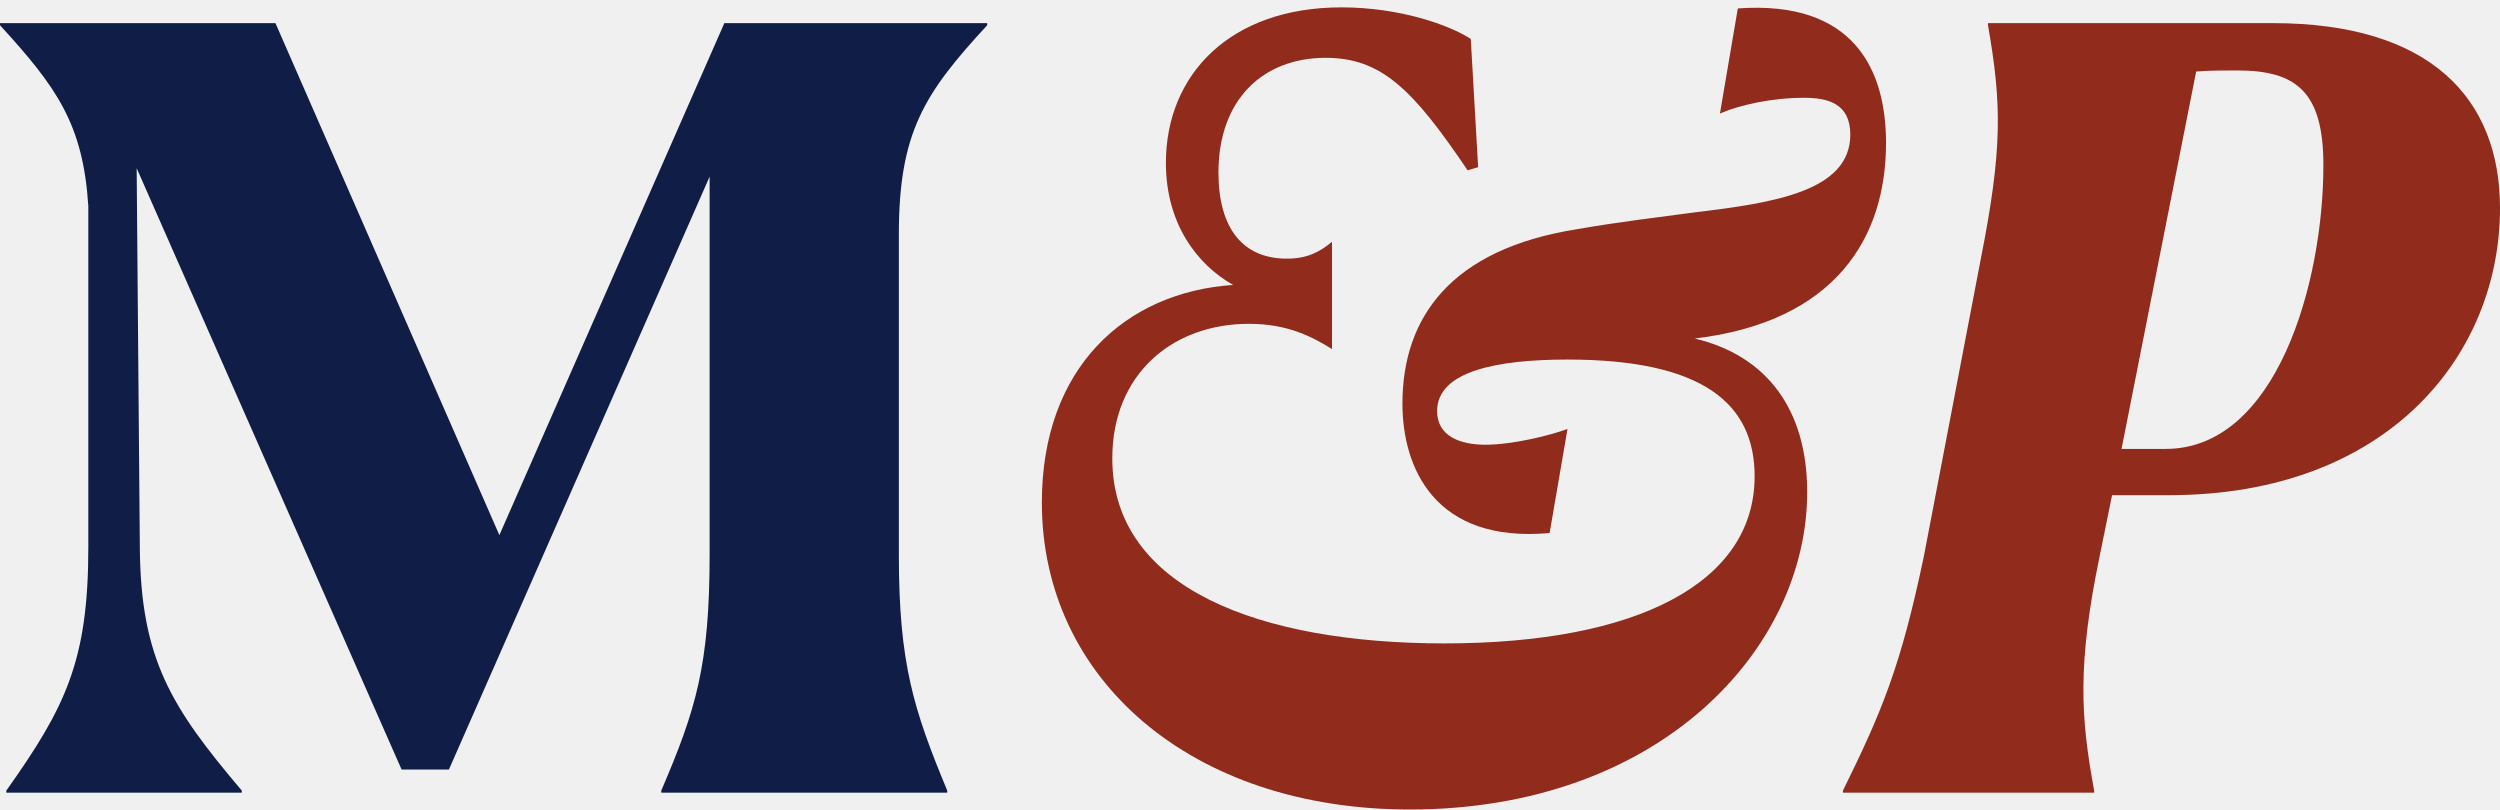
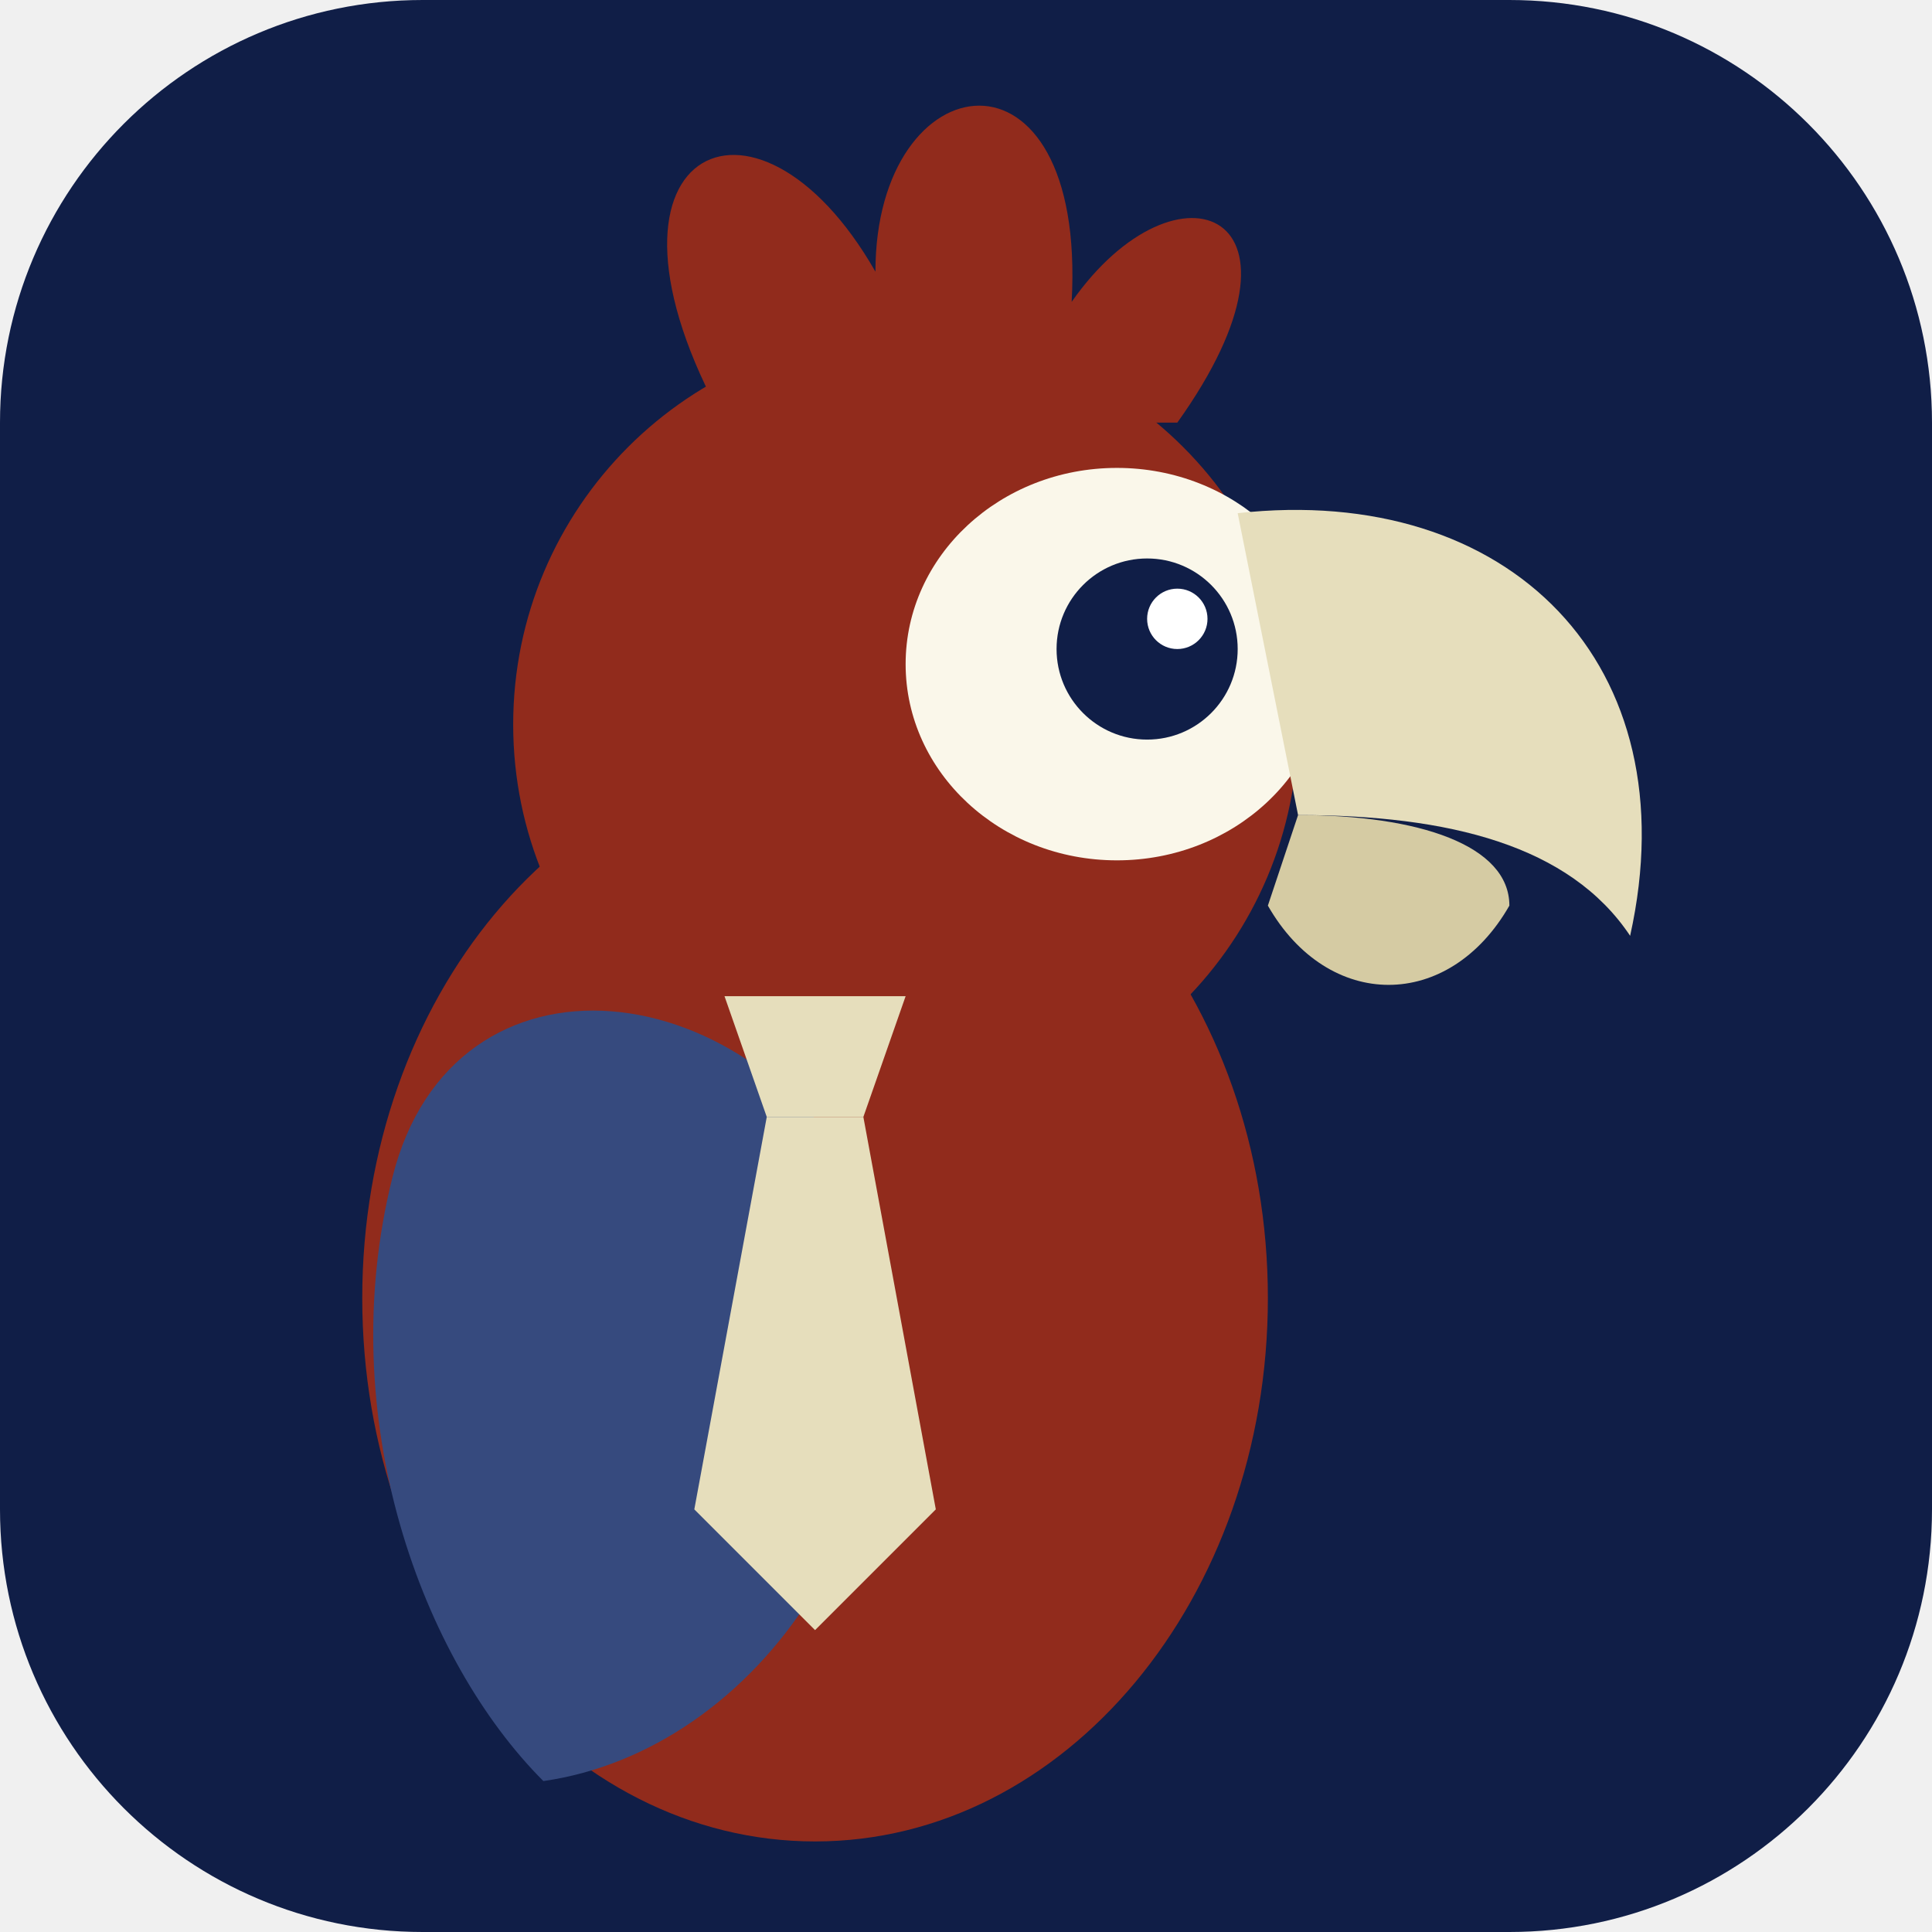
- <svg xmlns="http://www.w3.org/2000/svg" viewBox="0 0 1426.809 462.000" width="1426.809" height="462.000" role="img" aria-label="M&amp;P Monogramm">
-   <g fill="#101E47" fill-rule="nonzero" id="navy">
-     <path d="M 377.406 452.407 L 540.609 452.407 L 540.609 451.203 C 521.406 405.000 513.000 378.610 513.000 316.813 L 513.000 133.813 C 513.000 75.610 527.406 53.407 563.406 14.407 L 563.406 13.203 L 413.406 13.203 L 285.000 305.407 L 157.203 13.203 L 0.000 13.203 L 0.000 14.407 C 32.406 49.813 47.406 70.813 50.406 117.610 L 50.406 312.610 C 50.406 377.407 37.203 403.813 3.609 451.203 L 3.609 452.407 L 138.000 452.407 L 138.000 451.203 C 97.812 403.813 80.406 376.203 79.812 313.203 L 78.000 96.000 L 229.203 439.203 L 256.203 439.203 L 405.000 100.813 L 405.000 316.203 C 405.000 379.813 397.203 405.000 377.406 451.203 Z M 377.406 452.407" />
-   </g>
-   <g fill="#912B1C" fill-rule="nonzero" id="rot">
-     <path d="M 1031.403 280.813 C 1031.403 233.407 1008.012 202.813 967.200 193.203 C 1047.606 183.610 1076.403 135.610 1076.403 81.610 C 1076.403 40.203 1058.403 0.000 991.809 4.813 L 981.606 64.813 C 992.403 60.000 1011.012 55.813 1029.606 55.813 C 1042.809 55.813 1056.012 58.813 1056.012 76.813 C 1056.012 109.203 1012.200 115.813 967.200 121.203 C 945.012 124.203 924.012 126.610 900.012 130.813 C 828.012 142.203 800.403 181.203 800.403 230.407 C 800.403 266.407 818.403 310.203 884.403 304.203 L 894.606 244.813 C 885.012 248.407 863.403 253.813 847.809 253.813 C 833.403 253.813 820.200 249.000 820.200 234.610 C 820.200 211.813 854.403 205.203 894.606 205.203 C 972.012 205.203 1001.403 230.407 1001.403 271.813 C 1001.403 332.407 934.809 367.203 824.403 367.203 C 719.403 367.203 634.809 336.000 634.809 261.610 C 634.809 213.610 669.012 184.813 712.809 184.813 C 735.606 184.813 749.403 192.610 760.200 199.203 L 760.200 138.000 C 753.012 144.000 745.809 147.610 734.403 147.610 C 709.200 147.610 695.403 130.203 695.403 98.407 C 695.403 57.000 720.606 33.000 756.606 33.000 C 788.403 33.000 806.403 51.000 837.606 97.203 L 843.606 95.407 L 839.403 22.203 C 827.403 14.407 799.200 4.203 765.606 4.203 C 702.012 4.203 665.403 42.610 665.403 93.000 C 665.403 127.813 683.403 151.203 703.809 162.610 C 642.012 166.813 594.606 210.000 594.606 286.813 C 594.606 387.610 679.809 462.000 804.606 462.000 C 947.403 462.000 1031.403 370.203 1031.403 280.813 Z M 1031.403 280.813" />
-     <path d="M 1195.200 451.203 C 1187.403 409.203 1185.606 379.203 1198.200 318.000 L 1205.403 282.610 L 1237.809 282.610 C 1363.200 282.610 1426.809 202.203 1426.809 118.813 C 1426.809 55.813 1386.606 13.203 1297.200 13.203 L 1134.606 13.203 L 1134.606 14.407 C 1142.403 59.407 1143.012 84.610 1130.403 148.203 L 1098.012 317.407 C 1084.809 380.407 1074.012 406.203 1051.809 451.203 L 1051.809 452.407 L 1195.200 452.407 Z M 1276.809 40.203 C 1310.403 40.203 1326.012 52.203 1326.012 94.203 C 1326.012 162.000 1299.012 256.203 1236.012 256.203 L 1210.809 256.203 L 1253.403 40.813 C 1260.606 40.203 1270.200 40.203 1276.809 40.203 Z M 1276.809 40.203" />
+ <svg xmlns="http://www.w3.org/2000/svg" viewBox="0 0 64 64">
+   <rect width="64" height="64" rx="14" fill="#101E47" />
+   <g transform="translate(0 0)">
+     <path d="M24 14 C19 5 25 2 29 9 C29 2 36 1 35.5 10 C39 5 44 7 39 14 Z" fill="#912B1C" />
+     <ellipse cx="27" cy="43" rx="15" ry="18" fill="#912B1C" />
+     <circle cx="30" cy="24" r="13" fill="#912B1C" />
+     <path d="M13 39 C15 31 25 32 29 40 C31 50 25 58 18 59 C14 55 11 47 13 39 Z" fill="#364A7E" />
+     <ellipse cx="37" cy="22" rx="7" ry="6.5" fill="#FAF7EA" />
+     <circle cx="38" cy="21.5" r="3" fill="#101E47" />
+     <circle cx="39" cy="20.5" r="1" fill="#fff" />
+     <path transform="rotate(0 43 28)" d="M43 27 C47 27 50 28 50 30 C48 33.5 44 33.5 42 30 Z" fill="#D5CBA3" />
+     <path transform="rotate(0 42 24)" d="M41 17 C50 16 56 22 54 31 C52 28 48 27 43 27 Z" fill="#E6DEBC" />
+     <path d="M24 33 L30 33 L28.6 37 L25.4 37 Z" fill="#E6DEBC" />
+     <path d="M25.4 37 L28.6 37 L31 50 L27 54 L23 50 Z" fill="#E6DEBC" />
  </g>
</svg>
